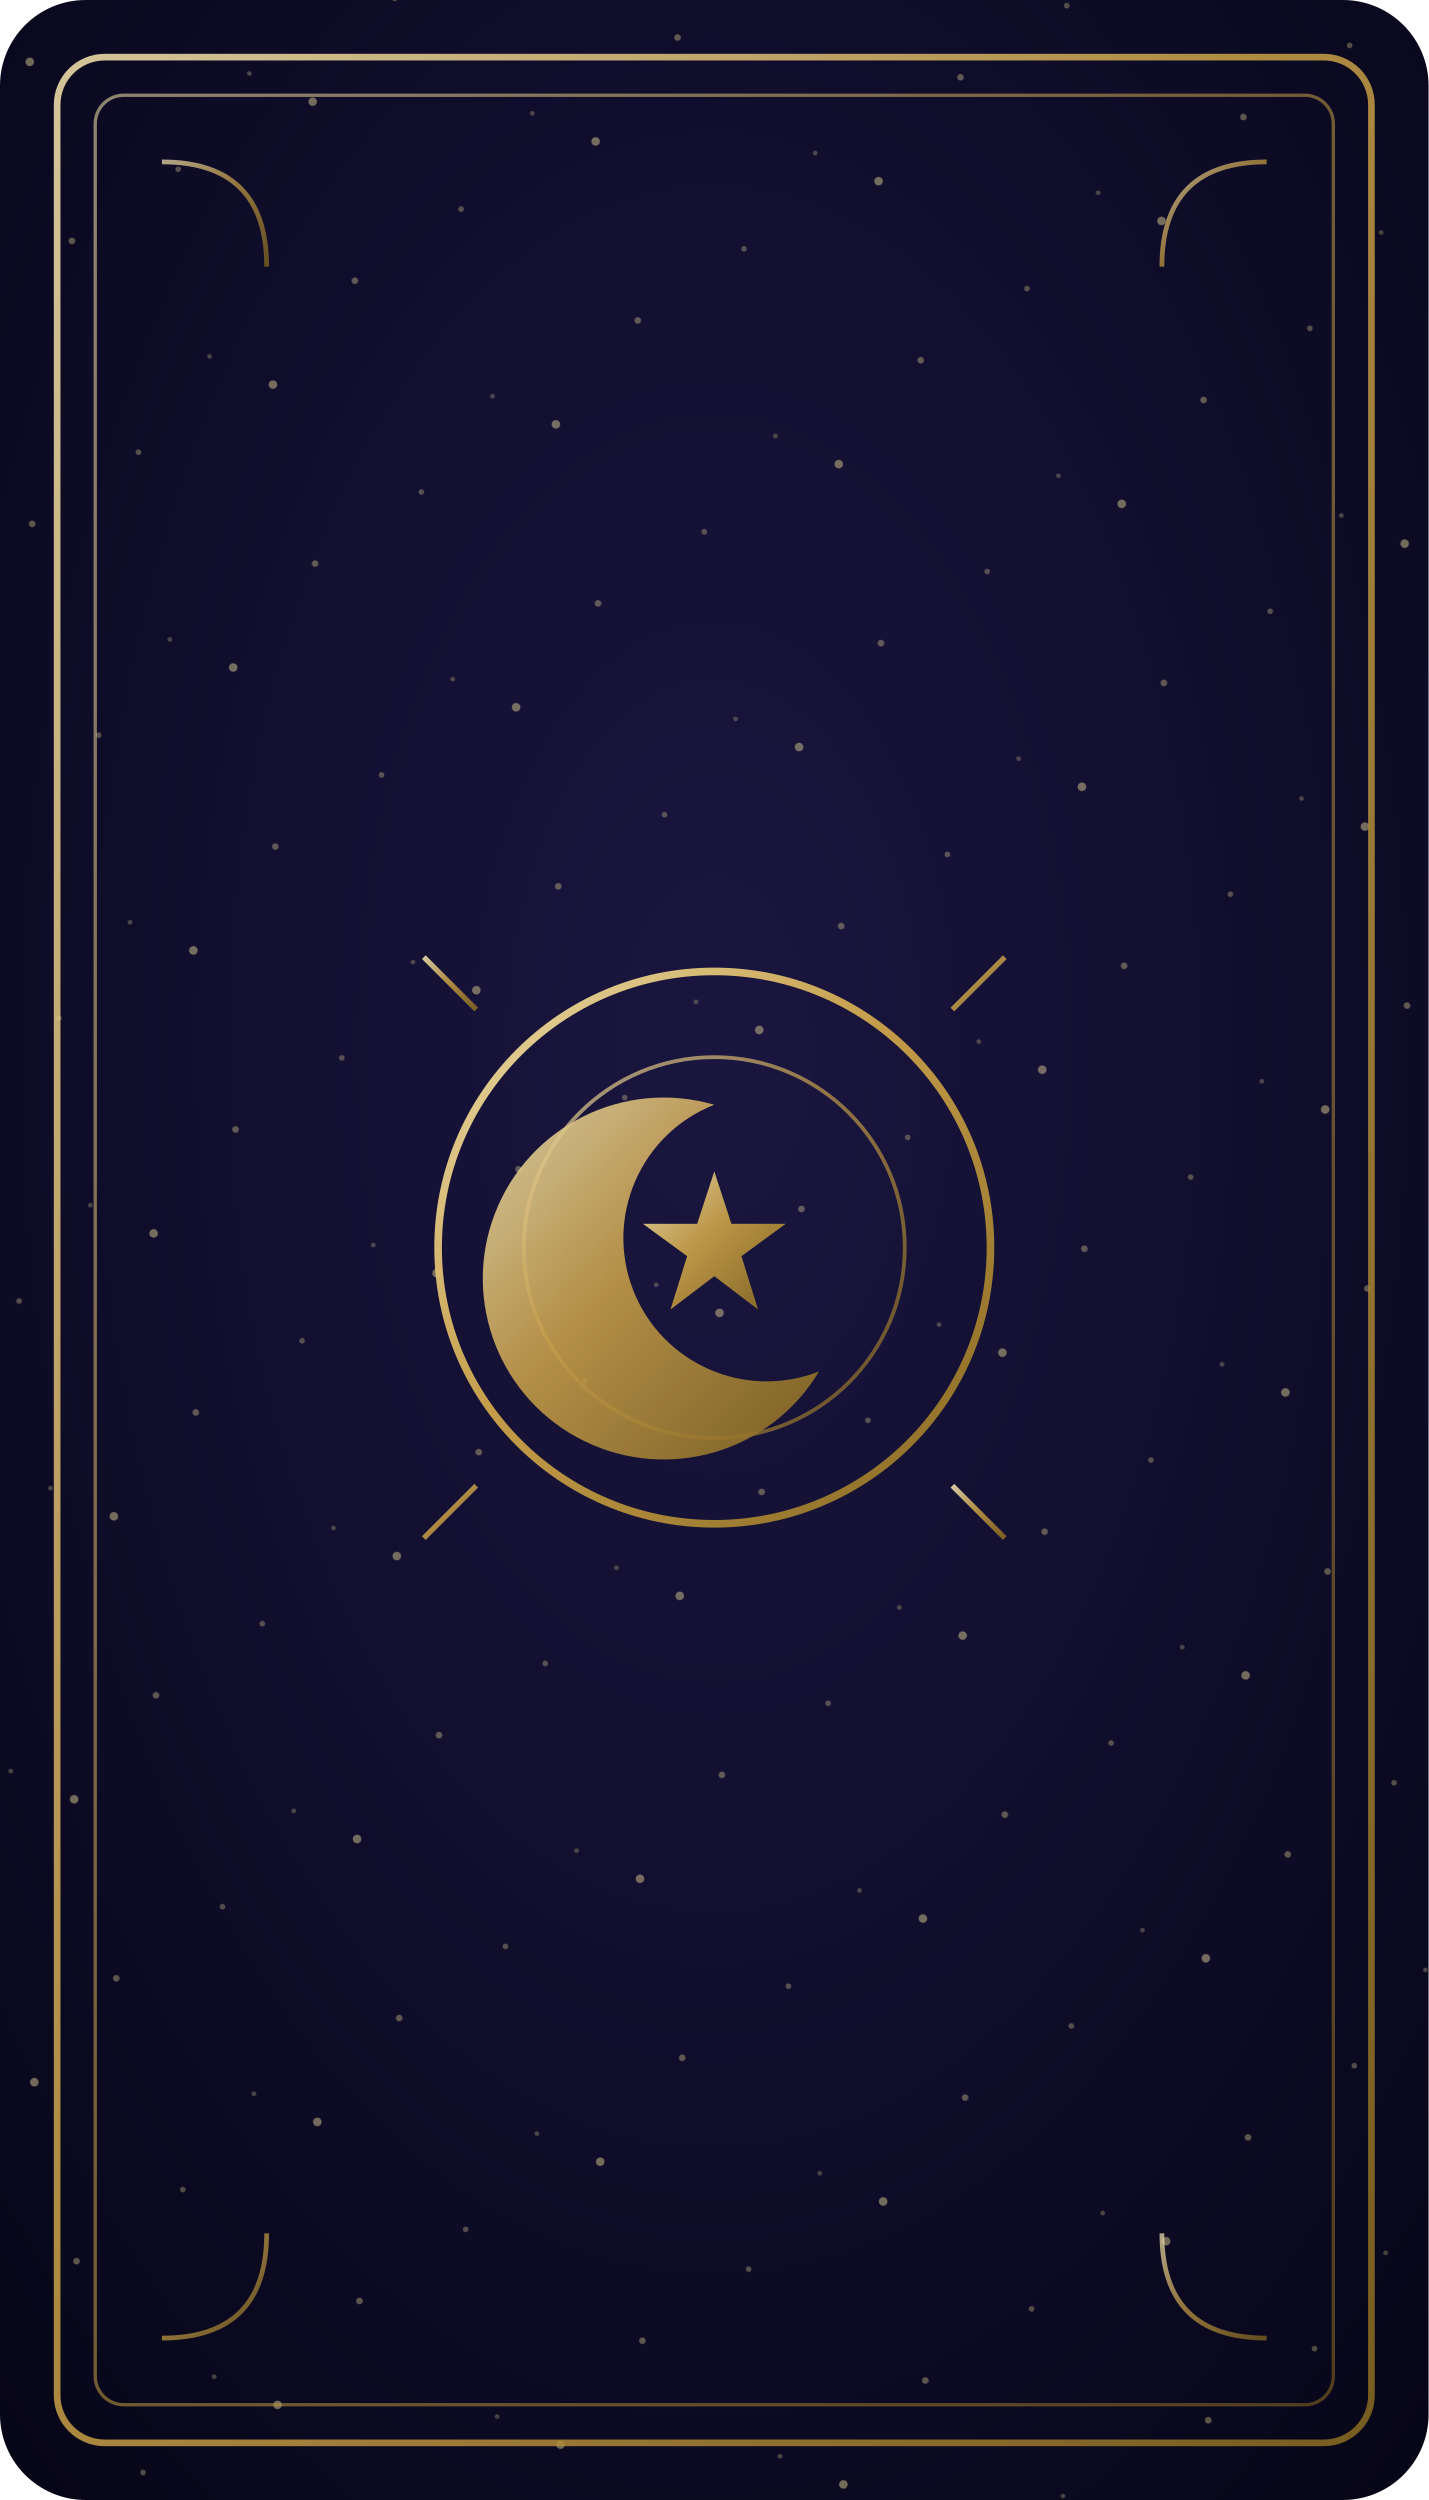
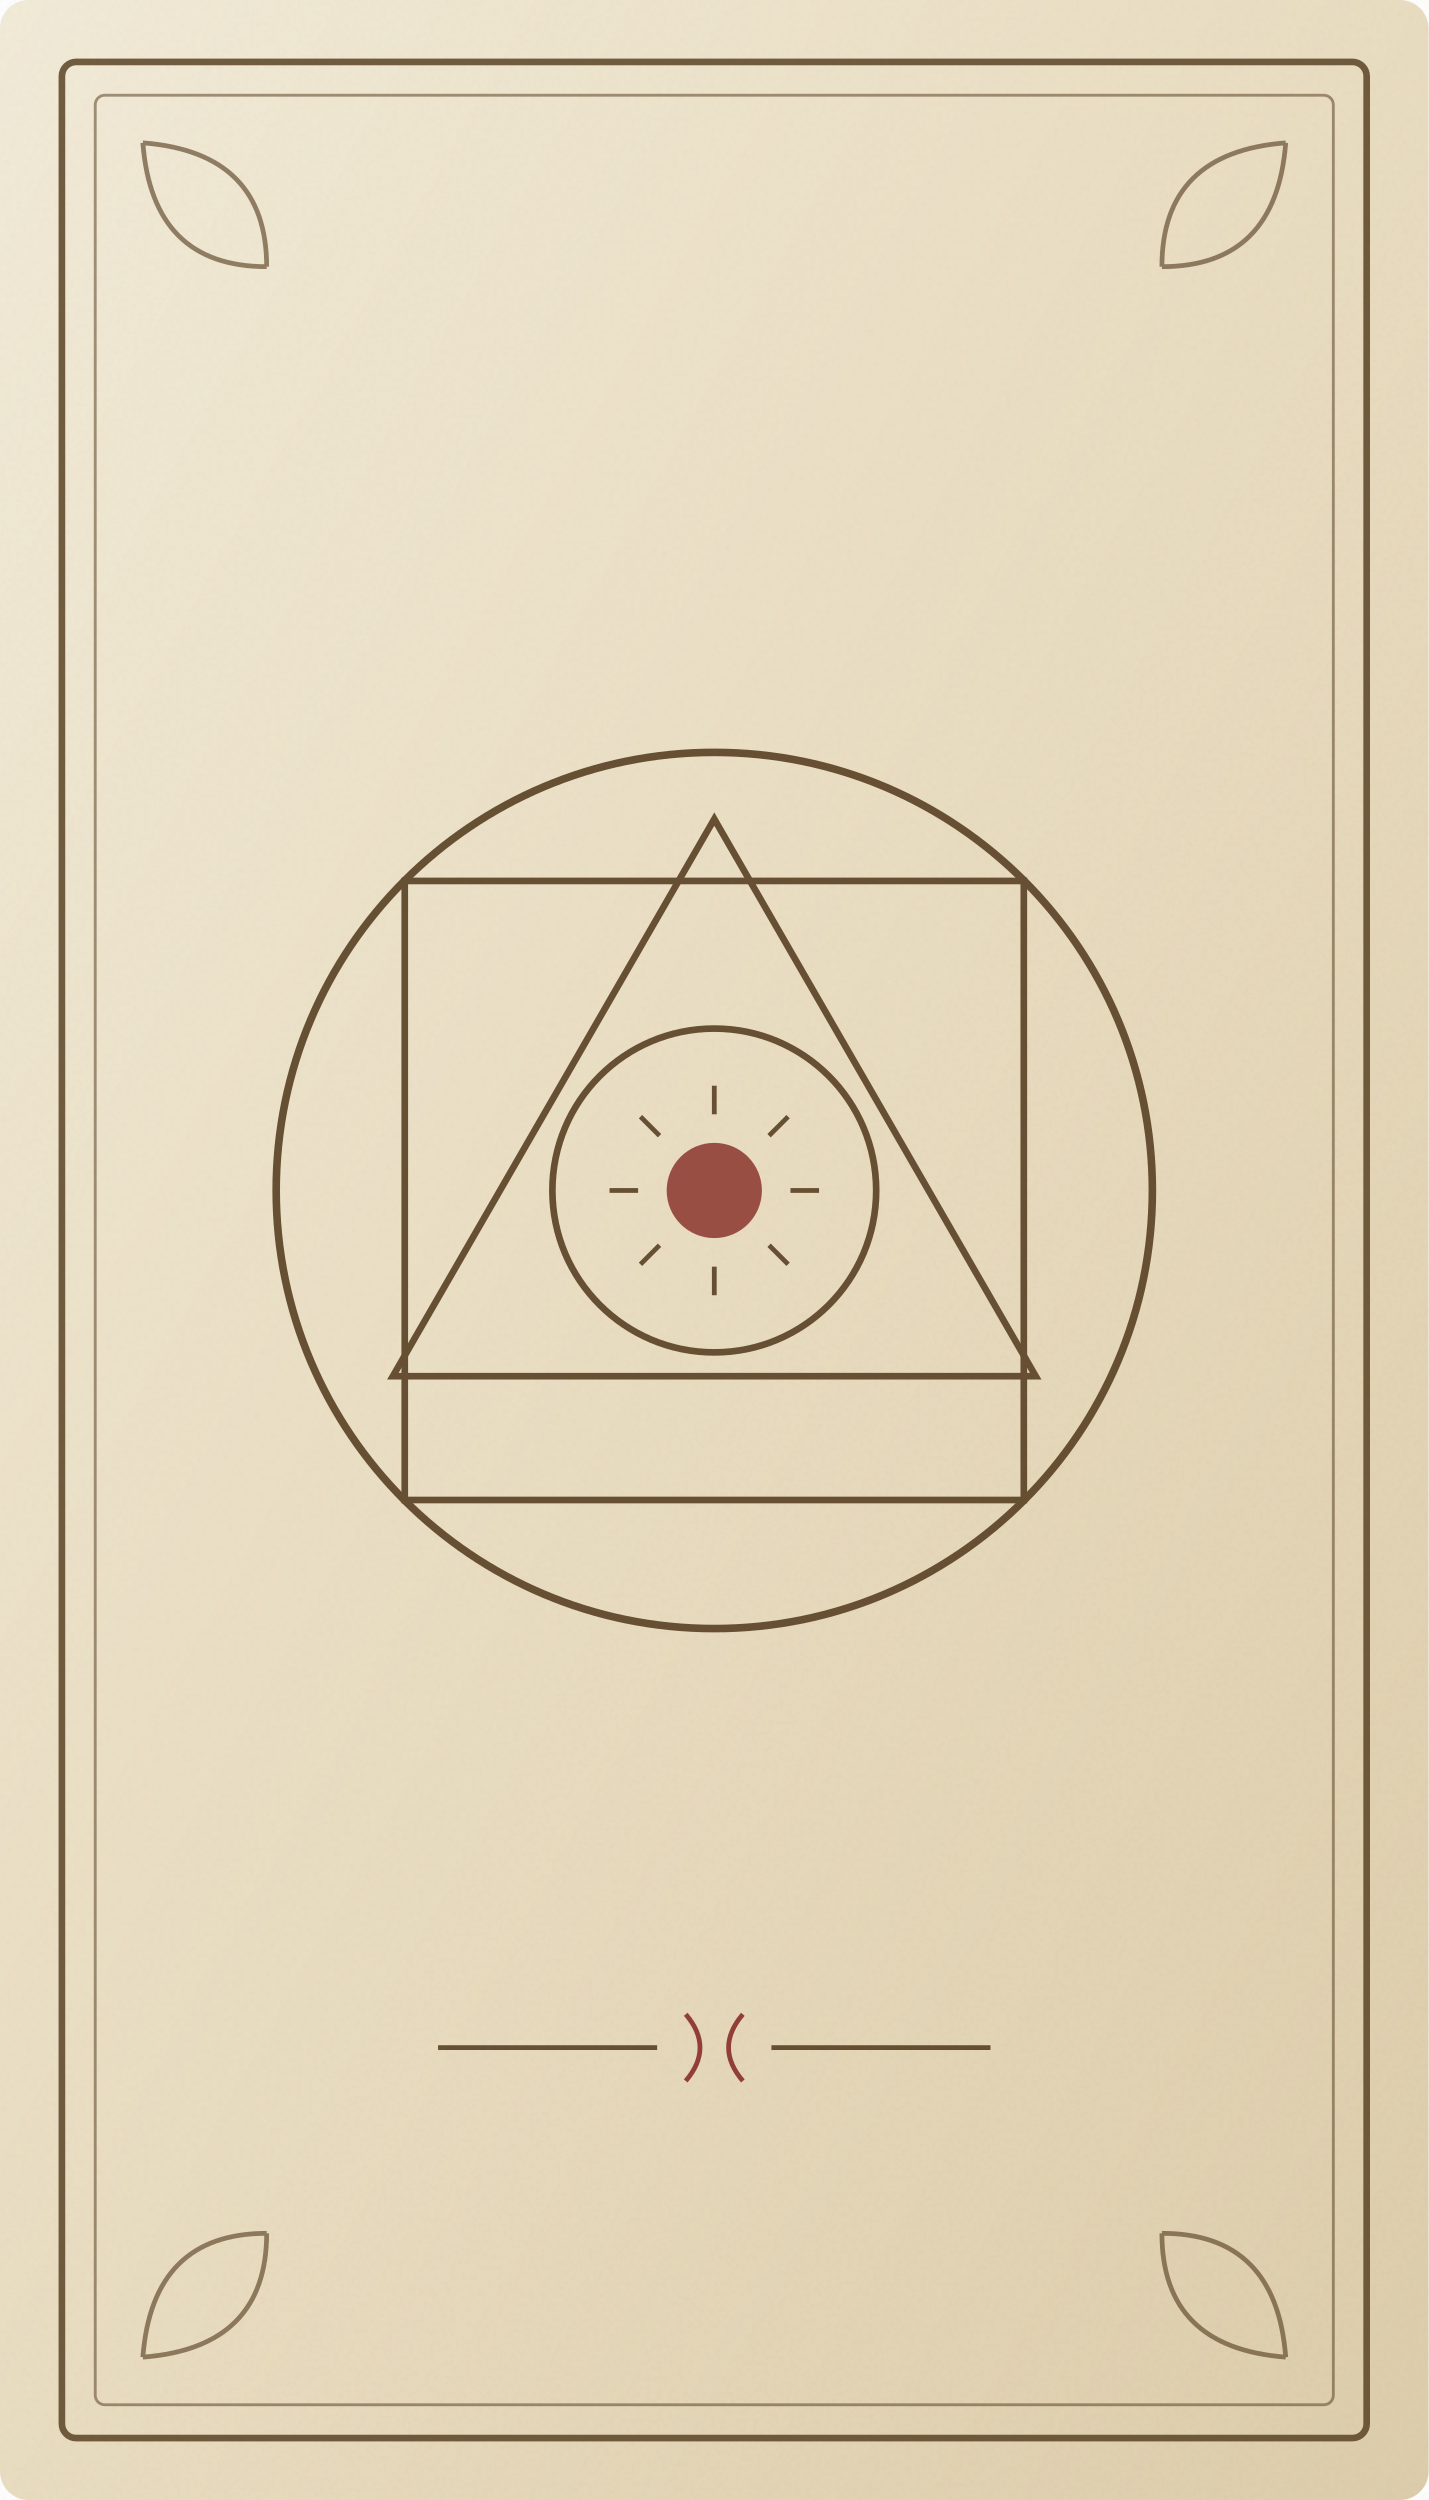
<svg xmlns="http://www.w3.org/2000/svg" viewBox="0 0 300 525" width="300" height="525" role="img" aria-label="Tarot card back">
  <defs>
-     <radialGradient id="bg" cx="50%" cy="42%" r="75%">
-       <stop offset="0%" stop-color="#1b1640" />
-       <stop offset="55%" stop-color="#100d2b" />
-       <stop offset="100%" stop-color="#070617" />
-     </radialGradient>
-     <linearGradient id="gold" x1="0" y1="0" x2="1" y2="1">
-       <stop offset="0%" stop-color="#f6e7b0" />
-       <stop offset="45%" stop-color="#cda349" />
-       <stop offset="100%" stop-color="#8a6b21" />
+     <linearGradient id="paper" x1="0" y1="0" x2="1" y2="1">
+       <stop offset="0%" stop-color="#f3ecd9" />
+       <stop offset="55%" stop-color="#e9dcbf" />
+       <stop offset="100%" stop-color="#ddceac" />
    </linearGradient>
-     <pattern id="stars" width="60" height="60" patternUnits="userSpaceOnUse" patternTransform="rotate(8)">
-       <circle cx="8" cy="12" r="0.9" fill="#d8c98f" opacity="0.5" />
-       <circle cx="42" cy="30" r="0.6" fill="#d8c98f" opacity="0.35" />
-       <circle cx="22" cy="48" r="0.7" fill="#d8c98f" opacity="0.4" />
-       <circle cx="54" cy="8" r="0.5" fill="#d8c98f" opacity="0.3" />
-     </pattern>
+     <filter id="grain">
+       <feTurbulence type="fractalNoise" baseFrequency="0.9" numOctaves="2" stitchTiles="stitch" />
+       <feColorMatrix type="matrix" values="0 0 0 0 0.23 0 0 0 0 0.17 0 0 0 0 0.1 0 0 0 0.05 0" />
+     </filter>
  </defs>
-   <rect width="300" height="525" rx="18" fill="url(#bg)" />
-   <rect width="300" height="525" rx="18" fill="url(#stars)" />
-   <rect x="12" y="12" width="276" height="501" rx="10" fill="none" stroke="url(#gold)" stroke-width="1.4" opacity="0.85" />
-   <rect x="20" y="20" width="260" height="485" rx="6" fill="none" stroke="url(#gold)" stroke-width="0.7" opacity="0.55" />
-   <g transform="translate(150 262)" stroke="url(#gold)" fill="none" stroke-width="1.3">
-     <g opacity="0.95">
-       <circle r="58" stroke-width="1.6" />
-       <circle r="40" stroke-width="0.8" opacity="0.7" />
-       <path d="M 0 -30 A 30 30 0 1 0 22 26 A 38 38 0 1 1 0 -30 Z" fill="url(#gold)" stroke="none" opacity="0.9" />
-       <path d="M0 -16 L3.6 -5 L15 -5 L5.7 1.8 L9.2 13 L0 6 L-9.2 13 L-5.7 1.8 L-15 -5 L-3.6 -5 Z" fill="url(#gold)" stroke="none" opacity="0.95" />
+   <rect width="300" height="525" rx="6" fill="url(#paper)" />
+   <rect width="300" height="525" rx="6" filter="url(#grain)" />
+   <rect x="13" y="13" width="274" height="499" rx="3" fill="none" stroke="#5b4326" stroke-width="1.4" opacity="0.85" />
+   <rect x="20" y="20" width="260" height="485" rx="2" fill="none" stroke="#5b4326" stroke-width="0.6" opacity="0.55" />
+   <g stroke="#5b4326" fill="none" stroke-width="1.4" opacity="0.92">
+     <g transform="translate(150 250)">
+       <circle r="92" stroke-width="1.6" />
+       <rect x="-65" y="-65" width="130" height="130" />
+       <path d="M0 -78 L67.5 39 L-67.5 39 Z" />
+       <circle r="34" />
+       <circle r="10" fill="#8a322b" stroke="none" opacity="0.9" />
+       <g stroke-width="1">
+         <line x1="0" y1="-16" x2="0" y2="-22" />
+         <line x1="0" y1="16" x2="0" y2="22" />
+         <line x1="-16" y1="0" x2="-22" y2="0" />
+         <line x1="16" y1="0" x2="22" y2="0" />
+         <line x1="-11.5" y1="-11.5" x2="-15.5" y2="-15.5" />
+         <line x1="11.5" y1="-11.5" x2="15.5" y2="-15.5" />
+         <line x1="-11.5" y1="11.5" x2="-15.5" y2="15.5" />
+         <line x1="11.5" y1="11.5" x2="15.5" y2="15.5" />
+       </g>
    </g>
-     <g stroke-width="1.1" opacity="0.85">
-       <line x1="0" y1="-70" x2="0" y2="-86" />
-       <line x1="0" y1="70" x2="0" y2="86" />
-       <line x1="-70" y1="0" x2="-86" y2="0" />
-       <line x1="70" y1="0" x2="86" y2="0" />
-       <line x1="-50" y1="-50" x2="-61" y2="-61" />
-       <line x1="50" y1="-50" x2="61" y2="-61" />
-       <line x1="-50" y1="50" x2="-61" y2="61" />
-       <line x1="50" y1="50" x2="61" y2="61" />
+     <g transform="translate(150 430)" stroke-width="1">
+       <line x1="-58" y1="0" x2="-12" y2="0" />
+       <line x1="12" y1="0" x2="58" y2="0" />
+       <path d="M-6 -7 Q0 0 -6 7 M6 -7 Q0 0 6 7" fill="none" stroke="#8a322b" />
+     </g>
+     <g stroke-width="1" opacity="0.7">
+       <path d="M30 30 q26 2 26 26 M30 30 q2 26 26 26" />
+       <path d="M270 30 q-26 2 -26 26 M270 30 q-2 26 -26 26" />
+       <path d="M30 495 q26 -2 26 -26 M30 495 q2 -26 26 -26" />
+       <path d="M270 495 q-26 -2 -26 -26 M270 495 q-2 -26 -26 -26" />
    </g>
  </g>
-   <g stroke="url(#gold)" fill="none" stroke-width="1" opacity="0.7">
-     <path d="M34 34 q22 0 22 22" />
-     <path d="M266 34 q-22 0 -22 22" />
-     <path d="M34 491 q22 0 22 -22" />
-     <path d="M266 491 q-22 0 -22 -22" />
-   </g>
</svg>
